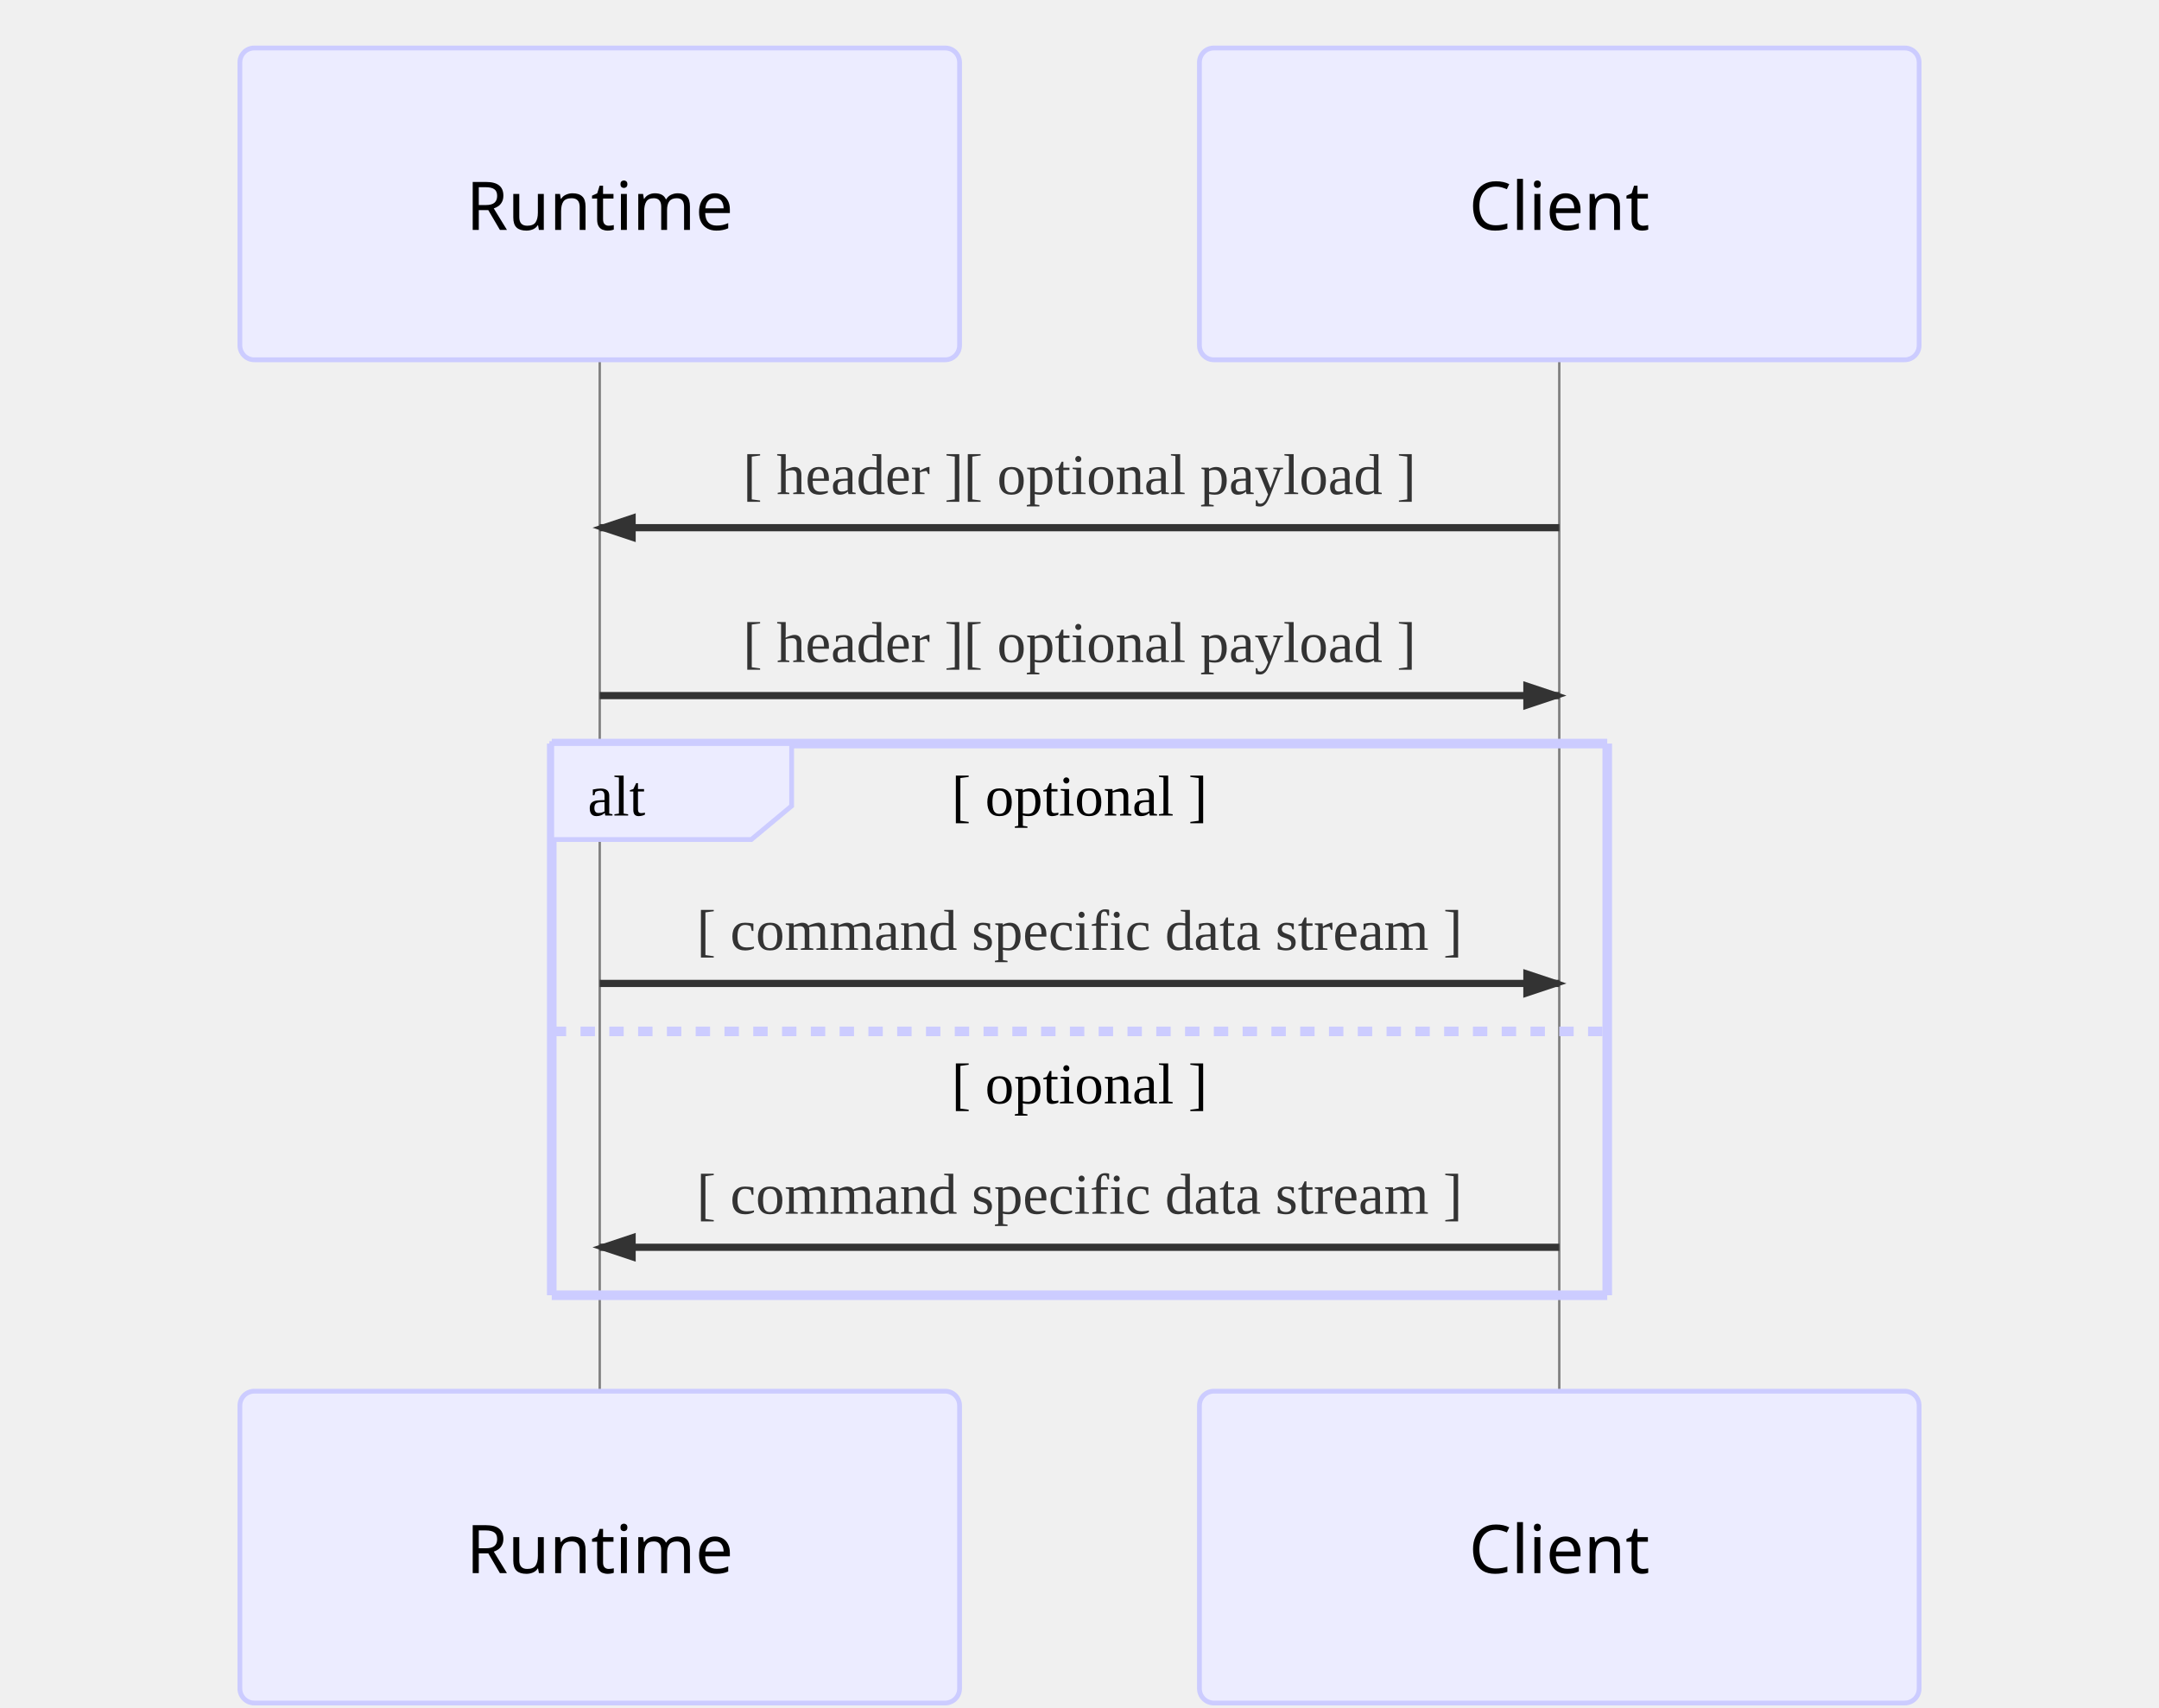
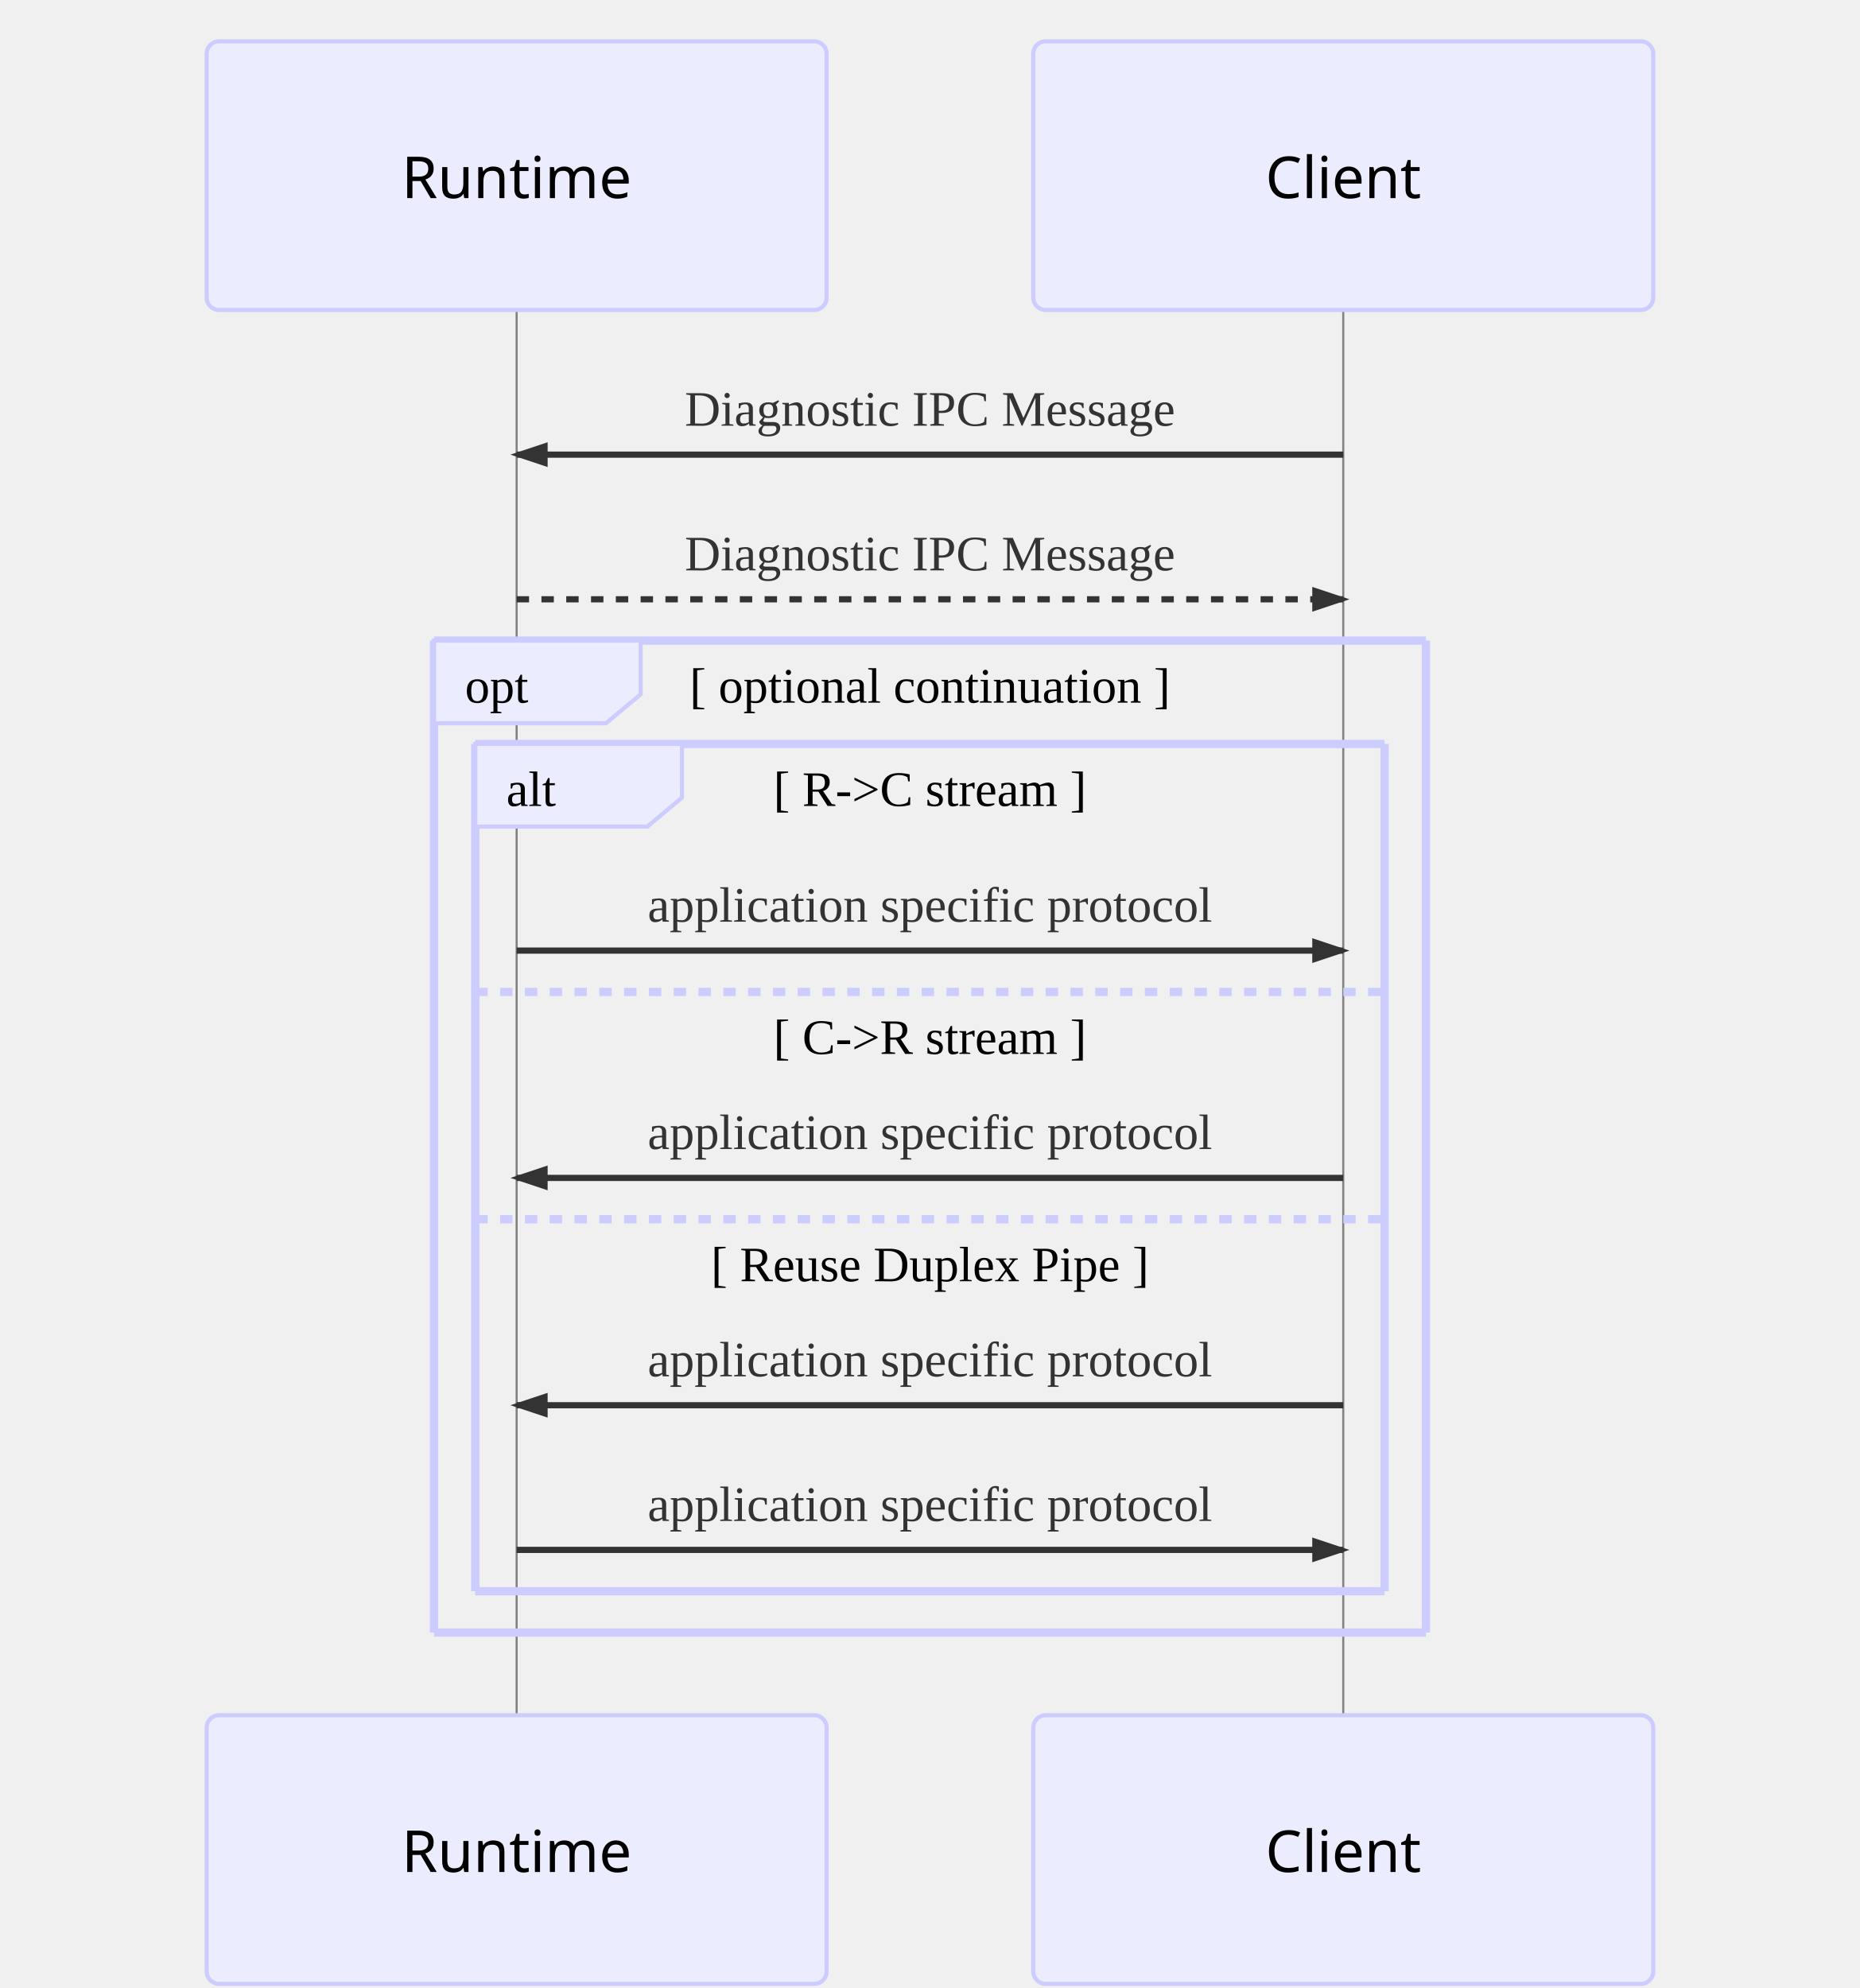
- <svg xmlns="http://www.w3.org/2000/svg" id="mermaid-1556583345595" width="100%" height="100%" style="max-width:450px;" viewBox="-50 -10 450 356">
+ <svg xmlns="http://www.w3.org/2000/svg" id="mermaid-1557353172886" width="100%" height="100%" style="max-width:450px;" viewBox="-50 -10 450 481">
  <style>


- #mermaid-1556583345595 .label {
+ #mermaid-1557353172886 .label {
  font-family: 'trebuchet ms', verdana, arial;
  color: #333; }

- #mermaid-1556583345595 .node rect,
- #mermaid-1556583345595 .node circle,
- #mermaid-1556583345595 .node ellipse,
- #mermaid-1556583345595 .node polygon {
+ #mermaid-1557353172886 .node rect,
+ #mermaid-1557353172886 .node circle,
+ #mermaid-1557353172886 .node ellipse,
+ #mermaid-1557353172886 .node polygon {
  fill: #ECECFF;
  stroke: #9370DB;
  stroke-width: 1px; }

- #mermaid-1556583345595 .node.clickable {
+ #mermaid-1557353172886 .node.clickable {
  cursor: pointer; }

- #mermaid-1556583345595 .arrowheadPath {
+ #mermaid-1557353172886 .arrowheadPath {
  fill: #333333; }

- #mermaid-1556583345595 .edgePath .path {
+ #mermaid-1557353172886 .edgePath .path {
  stroke: #333333;
  stroke-width: 1.5px; }

- #mermaid-1556583345595 .edgeLabel {
+ #mermaid-1557353172886 .edgeLabel {
  background-color: #e8e8e8; }

- #mermaid-1556583345595 .cluster rect {
+ #mermaid-1557353172886 .cluster rect {
  fill: #ffffde !important;
  stroke: #aaaa33 !important;
  stroke-width: 1px !important; }

- #mermaid-1556583345595 .cluster text {
-   fill: #333; }
- 
- #mermaid-1556583345595 div.mermaidTooltip {
+ #mermaid-1557353172886 .cluster text {
+   fill: #333; }
+ 
+ #mermaid-1557353172886 div.mermaidTooltip {
  position: absolute;
  text-align: center;
  max-width: 200px;
  padding: 2px;
  font-family: 'trebuchet ms', verdana, arial;
  font-size: 12px;
  background: #ffffde;
  border: 1px solid #aaaa33;
  border-radius: 2px;
  pointer-events: none;
  z-index: 100; }

- #mermaid-1556583345595 .actor {
+ #mermaid-1557353172886 .actor {
  stroke: #CCCCFF;
  fill: #ECECFF; }

- #mermaid-1556583345595 text.actor {
+ #mermaid-1557353172886 text.actor {
  fill: black;
  stroke: none; }

- #mermaid-1556583345595 .actor-line {
+ #mermaid-1557353172886 .actor-line {
  stroke: grey; }

- #mermaid-1556583345595 .messageLine0 {
+ #mermaid-1557353172886 .messageLine0 {
  stroke-width: 1.5;
  stroke-dasharray: '2 2';
  stroke: #333; }

- #mermaid-1556583345595 .messageLine1 {
+ #mermaid-1557353172886 .messageLine1 {
  stroke-width: 1.5;
  stroke-dasharray: '2 2';
  stroke: #333; }

- #mermaid-1556583345595 #arrowhead {
-   fill: #333; }
- 
- #mermaid-1556583345595 #crosshead path {
+ #mermaid-1557353172886 #arrowhead {
+   fill: #333; }
+ 
+ #mermaid-1557353172886 #crosshead path {
  fill: #333 !important;
  stroke: #333 !important; }

- #mermaid-1556583345595 .messageText {
+ #mermaid-1557353172886 .messageText {
  fill: #333;
  stroke: none; }

- #mermaid-1556583345595 .labelBox {
+ #mermaid-1557353172886 .labelBox {
  stroke: #CCCCFF;
  fill: #ECECFF; }

- #mermaid-1556583345595 .labelText {
+ #mermaid-1557353172886 .labelText {
  fill: black;
  stroke: none; }

- #mermaid-1556583345595 .loopText {
+ #mermaid-1557353172886 .loopText {
  fill: black;
  stroke: none; }

- #mermaid-1556583345595 .loopLine {
+ #mermaid-1557353172886 .loopLine {
  stroke-width: 2;
  stroke-dasharray: '2 2';
  stroke: #CCCCFF; }

- #mermaid-1556583345595 .note {
+ #mermaid-1557353172886 .note {
  stroke: #aaaa33;
  fill: #fff5ad; }

- #mermaid-1556583345595 .noteText {
+ #mermaid-1557353172886 .noteText {
  fill: black;
  stroke: none;
  font-family: 'trebuchet ms', verdana, arial;
  font-size: 14px; }

- #mermaid-1556583345595 .activation0 {
+ #mermaid-1557353172886 .activation0 {
  fill: #f4f4f4;
  stroke: #666; }

- #mermaid-1556583345595 .activation1 {
+ #mermaid-1557353172886 .activation1 {
  fill: #f4f4f4;
  stroke: #666; }

- #mermaid-1556583345595 .activation2 {
+ #mermaid-1557353172886 .activation2 {
  fill: #f4f4f4;
  stroke: #666; }


- #mermaid-1556583345595 .section {
+ #mermaid-1557353172886 .section {
  stroke: none;
  opacity: 0.2; }

- #mermaid-1556583345595 .section0 {
+ #mermaid-1557353172886 .section0 {
  fill: rgba(102, 102, 255, 0.49); }

- #mermaid-1556583345595 .section2 {
+ #mermaid-1557353172886 .section2 {
  fill: #fff400; }

- #mermaid-1556583345595 .section1,
- #mermaid-1556583345595 .section3 {
+ #mermaid-1557353172886 .section1,
+ #mermaid-1557353172886 .section3 {
  fill: white;
  opacity: 0.2; }

- #mermaid-1556583345595 .sectionTitle0 {
-   fill: #333; }
- 
- #mermaid-1556583345595 .sectionTitle1 {
-   fill: #333; }
- 
- #mermaid-1556583345595 .sectionTitle2 {
-   fill: #333; }
- 
- #mermaid-1556583345595 .sectionTitle3 {
-   fill: #333; }
- 
- #mermaid-1556583345595 .sectionTitle {
+ #mermaid-1557353172886 .sectionTitle0 {
+   fill: #333; }
+ 
+ #mermaid-1557353172886 .sectionTitle1 {
+   fill: #333; }
+ 
+ #mermaid-1557353172886 .sectionTitle2 {
+   fill: #333; }
+ 
+ #mermaid-1557353172886 .sectionTitle3 {
+   fill: #333; }
+ 
+ #mermaid-1557353172886 .sectionTitle {
  text-anchor: start;
  font-size: 11px;
  text-height: 14px; }


- #mermaid-1556583345595 .grid .tick {
+ #mermaid-1557353172886 .grid .tick {
  stroke: lightgrey;
  opacity: 0.3;
  shape-rendering: crispEdges; }

- #mermaid-1556583345595 .grid path {
+ #mermaid-1557353172886 .grid path {
  stroke-width: 0; }


- #mermaid-1556583345595 .today {
+ #mermaid-1557353172886 .today {
  fill: none;
  stroke: red;
  stroke-width: 2px; }



- #mermaid-1556583345595 .task {
+ #mermaid-1557353172886 .task {
  stroke-width: 2; }

- #mermaid-1556583345595 .taskText {
+ #mermaid-1557353172886 .taskText {
  text-anchor: middle;
  font-size: 11px; }

- #mermaid-1556583345595 .taskTextOutsideRight {
+ #mermaid-1557353172886 .taskTextOutsideRight {
  fill: black;
  text-anchor: start;
  font-size: 11px; }

- #mermaid-1556583345595 .taskTextOutsideLeft {
+ #mermaid-1557353172886 .taskTextOutsideLeft {
  fill: black;
  text-anchor: end;
  font-size: 11px; }


- #mermaid-1556583345595 .taskText0,
- #mermaid-1556583345595 .taskText1,
- #mermaid-1556583345595 .taskText2,
- #mermaid-1556583345595 .taskText3 {
+ #mermaid-1557353172886 .taskText0,
+ #mermaid-1557353172886 .taskText1,
+ #mermaid-1557353172886 .taskText2,
+ #mermaid-1557353172886 .taskText3 {
  fill: white; }

- #mermaid-1556583345595 .task0,
- #mermaid-1556583345595 .task1,
- #mermaid-1556583345595 .task2,
- #mermaid-1556583345595 .task3 {
+ #mermaid-1557353172886 .task0,
+ #mermaid-1557353172886 .task1,
+ #mermaid-1557353172886 .task2,
+ #mermaid-1557353172886 .task3 {
  fill: #8a90dd;
  stroke: #534fbc; }

- #mermaid-1556583345595 .taskTextOutside0,
- #mermaid-1556583345595 .taskTextOutside2 {
+ #mermaid-1557353172886 .taskTextOutside0,
+ #mermaid-1557353172886 .taskTextOutside2 {
  fill: black; }

- #mermaid-1556583345595 .taskTextOutside1,
- #mermaid-1556583345595 .taskTextOutside3 {
+ #mermaid-1557353172886 .taskTextOutside1,
+ #mermaid-1557353172886 .taskTextOutside3 {
  fill: black; }


- #mermaid-1556583345595 .active0,
- #mermaid-1556583345595 .active1,
- #mermaid-1556583345595 .active2,
- #mermaid-1556583345595 .active3 {
+ #mermaid-1557353172886 .active0,
+ #mermaid-1557353172886 .active1,
+ #mermaid-1557353172886 .active2,
+ #mermaid-1557353172886 .active3 {
  fill: #bfc7ff;
  stroke: #534fbc; }

- #mermaid-1556583345595 .activeText0,
- #mermaid-1556583345595 .activeText1,
- #mermaid-1556583345595 .activeText2,
- #mermaid-1556583345595 .activeText3 {
+ #mermaid-1557353172886 .activeText0,
+ #mermaid-1557353172886 .activeText1,
+ #mermaid-1557353172886 .activeText2,
+ #mermaid-1557353172886 .activeText3 {
  fill: black !important; }


- #mermaid-1556583345595 .done0,
- #mermaid-1556583345595 .done1,
- #mermaid-1556583345595 .done2,
- #mermaid-1556583345595 .done3 {
+ #mermaid-1557353172886 .done0,
+ #mermaid-1557353172886 .done1,
+ #mermaid-1557353172886 .done2,
+ #mermaid-1557353172886 .done3 {
  stroke: grey;
  fill: lightgrey;
  stroke-width: 2; }

- #mermaid-1556583345595 .doneText0,
- #mermaid-1556583345595 .doneText1,
- #mermaid-1556583345595 .doneText2,
- #mermaid-1556583345595 .doneText3 {
+ #mermaid-1557353172886 .doneText0,
+ #mermaid-1557353172886 .doneText1,
+ #mermaid-1557353172886 .doneText2,
+ #mermaid-1557353172886 .doneText3 {
  fill: black !important; }


- #mermaid-1556583345595 .crit0,
- #mermaid-1556583345595 .crit1,
- #mermaid-1556583345595 .crit2,
- #mermaid-1556583345595 .crit3 {
+ #mermaid-1557353172886 .crit0,
+ #mermaid-1557353172886 .crit1,
+ #mermaid-1557353172886 .crit2,
+ #mermaid-1557353172886 .crit3 {
  stroke: #ff8888;
  fill: red;
  stroke-width: 2; }

- #mermaid-1556583345595 .activeCrit0,
- #mermaid-1556583345595 .activeCrit1,
- #mermaid-1556583345595 .activeCrit2,
- #mermaid-1556583345595 .activeCrit3 {
+ #mermaid-1557353172886 .activeCrit0,
+ #mermaid-1557353172886 .activeCrit1,
+ #mermaid-1557353172886 .activeCrit2,
+ #mermaid-1557353172886 .activeCrit3 {
  stroke: #ff8888;
  fill: #bfc7ff;
  stroke-width: 2; }

- #mermaid-1556583345595 .doneCrit0,
- #mermaid-1556583345595 .doneCrit1,
- #mermaid-1556583345595 .doneCrit2,
- #mermaid-1556583345595 .doneCrit3 {
+ #mermaid-1557353172886 .doneCrit0,
+ #mermaid-1557353172886 .doneCrit1,
+ #mermaid-1557353172886 .doneCrit2,
+ #mermaid-1557353172886 .doneCrit3 {
  stroke: #ff8888;
  fill: lightgrey;
  stroke-width: 2;
  cursor: pointer;
  shape-rendering: crispEdges; }

- #mermaid-1556583345595 .doneCritText0,
- #mermaid-1556583345595 .doneCritText1,
- #mermaid-1556583345595 .doneCritText2,
- #mermaid-1556583345595 .doneCritText3 {
+ #mermaid-1557353172886 .doneCritText0,
+ #mermaid-1557353172886 .doneCritText1,
+ #mermaid-1557353172886 .doneCritText2,
+ #mermaid-1557353172886 .doneCritText3 {
  fill: black !important; }

- #mermaid-1556583345595 .activeCritText0,
- #mermaid-1556583345595 .activeCritText1,
- #mermaid-1556583345595 .activeCritText2,
- #mermaid-1556583345595 .activeCritText3 {
+ #mermaid-1557353172886 .activeCritText0,
+ #mermaid-1557353172886 .activeCritText1,
+ #mermaid-1557353172886 .activeCritText2,
+ #mermaid-1557353172886 .activeCritText3 {
  fill: black !important; }

- #mermaid-1556583345595 .titleText {
+ #mermaid-1557353172886 .titleText {
  text-anchor: middle;
  font-size: 18px;
  fill: black; }

- #mermaid-1556583345595 g.classGroup text {
+ #mermaid-1557353172886 g.classGroup text {
  fill: #9370DB;
  stroke: none;
  font-family: 'trebuchet ms', verdana, arial;
  font-size: 10px; }

- #mermaid-1556583345595 g.classGroup rect {
+ #mermaid-1557353172886 g.classGroup rect {
  fill: #ECECFF;
  stroke: #9370DB; }

- #mermaid-1556583345595 g.classGroup line {
-   stroke: #9370DB;
-   stroke-width: 1; }
- 
- #mermaid-1556583345595 .classLabel .box {
+ #mermaid-1557353172886 g.classGroup line {
+   stroke: #9370DB;
+   stroke-width: 1; }
+ 
+ #mermaid-1557353172886 .classLabel .box {
  stroke: none;
  stroke-width: 0;
  fill: #ECECFF;
  opacity: 0.5; }

- #mermaid-1556583345595 .classLabel .label {
+ #mermaid-1557353172886 .classLabel .label {
  fill: #9370DB;
  font-size: 10px; }

- #mermaid-1556583345595 .relation {
+ #mermaid-1557353172886 .relation {
  stroke: #9370DB;
  stroke-width: 1;
  fill: none; }

- #mermaid-1556583345595 #compositionStart {
-   fill: #9370DB;
-   stroke: #9370DB;
-   stroke-width: 1; }
- 
- #mermaid-1556583345595 #compositionEnd {
-   fill: #9370DB;
-   stroke: #9370DB;
-   stroke-width: 1; }
- 
- #mermaid-1556583345595 #aggregationStart {
+ #mermaid-1557353172886 #compositionStart {
+   fill: #9370DB;
+   stroke: #9370DB;
+   stroke-width: 1; }
+ 
+ #mermaid-1557353172886 #compositionEnd {
+   fill: #9370DB;
+   stroke: #9370DB;
+   stroke-width: 1; }
+ 
+ #mermaid-1557353172886 #aggregationStart {
  fill: #ECECFF;
  stroke: #9370DB;
  stroke-width: 1; }

- #mermaid-1556583345595 #aggregationEnd {
+ #mermaid-1557353172886 #aggregationEnd {
  fill: #ECECFF;
  stroke: #9370DB;
  stroke-width: 1; }

- #mermaid-1556583345595 #dependencyStart {
-   fill: #9370DB;
-   stroke: #9370DB;
-   stroke-width: 1; }
- 
- #mermaid-1556583345595 #dependencyEnd {
-   fill: #9370DB;
-   stroke: #9370DB;
-   stroke-width: 1; }
- 
- #mermaid-1556583345595 #extensionStart {
-   fill: #9370DB;
-   stroke: #9370DB;
-   stroke-width: 1; }
- 
- #mermaid-1556583345595 #extensionEnd {
-   fill: #9370DB;
-   stroke: #9370DB;
-   stroke-width: 1; }
- 
- #mermaid-1556583345595 .commit-id,
- #mermaid-1556583345595 .commit-msg,
- #mermaid-1556583345595 .branch-label {
+ #mermaid-1557353172886 #dependencyStart {
+   fill: #9370DB;
+   stroke: #9370DB;
+   stroke-width: 1; }
+ 
+ #mermaid-1557353172886 #dependencyEnd {
+   fill: #9370DB;
+   stroke: #9370DB;
+   stroke-width: 1; }
+ 
+ #mermaid-1557353172886 #extensionStart {
+   fill: #9370DB;
+   stroke: #9370DB;
+   stroke-width: 1; }
+ 
+ #mermaid-1557353172886 #extensionEnd {
+   fill: #9370DB;
+   stroke: #9370DB;
+   stroke-width: 1; }
+ 
+ #mermaid-1557353172886 .commit-id,
+ #mermaid-1557353172886 .commit-msg,
+ #mermaid-1557353172886 .branch-label {
  fill: lightgrey;
  color: lightgrey; }
</style>
-   <style>#mermaid-1556583345595 {
+   <style>#mermaid-1557353172886 {
    color: rgba(0, 0, 0, 0.65);
    font: ;
  }</style>
  <g />
  <g>
-     <line id="actor154" x1="75" y1="5" x2="75" y2="345" class="actor-line" stroke-width="0.5px" stroke="#999" />
+     <line id="actor1077" x1="75" y1="5" x2="75" y2="470" class="actor-line" stroke-width="0.5px" stroke="#999" />
    <rect x="0" y="0" fill="#eaeaea" stroke="#666" width="150" height="65" rx="3" ry="3" class="actor" />
    <text x="75" y="32.5" dominant-baseline="central" alignment-baseline="central" class="actor" style="text-anchor: middle; font-size: 14px; font-family: Open-Sans, sans-serif;">
      <tspan x="75" dy="0">Runtime</tspan>
    </text>
  </g>
  <g>
-     <line id="actor155" x1="275" y1="5" x2="275" y2="345" class="actor-line" stroke-width="0.5px" stroke="#999" />
+     <line id="actor1078" x1="275" y1="5" x2="275" y2="470" class="actor-line" stroke-width="0.5px" stroke="#999" />
    <rect x="200" y="0" fill="#eaeaea" stroke="#666" width="150" height="65" rx="3" ry="3" class="actor" />
    <text x="275" y="32.5" dominant-baseline="central" alignment-baseline="central" class="actor" style="text-anchor: middle; font-size: 14px; font-family: Open-Sans, sans-serif;">
      <tspan x="275" dy="0">Client</tspan>
    </text>
  </g>
  <defs>
    <marker id="arrowhead" refX="5" refY="2" markerWidth="6" markerHeight="4" orient="auto">
      <path d="M 0,0 V 4 L6,2 Z" />
    </marker>
  </defs>
  <defs>
    <marker id="crosshead" markerWidth="15" markerHeight="8" orient="auto" refX="16" refY="4">
      <path fill="black" stroke="#000000" stroke-width="1px" d="M 9,2 V 6 L16,4 Z" style="stroke-dasharray: 0, 0;" />
      <path fill="none" stroke="#000000" stroke-width="1px" d="M 0,1 L 6,7 M 6,1 L 0,7" style="stroke-dasharray: 0, 0;" />
    </marker>
  </defs>
  <g>
-     <text x="175" y="93" class="messageText" style="text-anchor: middle;">[ header ][ optional payload ]</text>
+     <text x="175" y="93" class="messageText" style="text-anchor: middle;">Diagnostic IPC Message</text>
    <line x1="275" y1="100" x2="75" y2="100" class="messageLine0" stroke-width="2" stroke="black" marker-end="url(#arrowhead)" style="fill: none;" />
  </g>
  <g>
-     <text x="175" y="128" class="messageText" style="text-anchor: middle;">[ header ][ optional payload ]</text>
-     <line x1="75" y1="135" x2="275" y2="135" class="messageLine0" stroke-width="2" stroke="black" marker-end="url(#arrowhead)" style="fill: none;" />
-   </g>
-   <g>
-     <text x="175" y="188" class="messageText" style="text-anchor: middle;">[ command specific data stream ]</text>
-     <line x1="75" y1="195" x2="275" y2="195" class="messageLine0" stroke-width="2" stroke="black" marker-end="url(#arrowhead)" style="fill: none;" />
-   </g>
-   <g>
-     <text x="175" y="243" class="messageText" style="text-anchor: middle;">[ command specific data stream ]</text>
-     <line x1="275" y1="250" x2="75" y2="250" class="messageLine0" stroke-width="2" stroke="black" marker-end="url(#arrowhead)" style="fill: none;" />
-   </g>
-   <g>
-     <line x1="65" y1="145" x2="285" y2="145" class="loopLine" />
-     <line x1="285" y1="145" x2="285" y2="260" class="loopLine" />
-     <line x1="65" y1="260" x2="285" y2="260" class="loopLine" />
-     <line x1="65" y1="145" x2="65" y2="260" class="loopLine" />
-     <line x1="65" y1="205" x2="285" y2="205" class="loopLine" style="stroke-dasharray: 3, 3;" />
-     <polygon points="65,145 115,145 115,158 106.6,165 65,165" class="labelBox" />
-     <text x="72.5" y="160" fill="black" class="labelText">
+     <text x="175" y="128" class="messageText" style="text-anchor: middle;">Diagnostic IPC Message</text>
+     <line x1="75" y1="135" x2="275" y2="135" class="messageLine1" stroke-width="2" stroke="black" marker-end="url(#arrowhead)" style="stroke-dasharray: 3, 3; fill: none;" />
+   </g>
+   <g>
+     <text x="175" y="213" class="messageText" style="text-anchor: middle;">application specific protocol</text>
+     <line x1="75" y1="220" x2="275" y2="220" class="messageLine0" stroke-width="2" stroke="black" marker-end="url(#arrowhead)" style="fill: none;" />
+   </g>
+   <g>
+     <text x="175" y="268" class="messageText" style="text-anchor: middle;">application specific protocol</text>
+     <line x1="275" y1="275" x2="75" y2="275" class="messageLine0" stroke-width="2" stroke="black" marker-end="url(#arrowhead)" style="fill: none;" />
+   </g>
+   <g>
+     <text x="175" y="323" class="messageText" style="text-anchor: middle;">application specific protocol</text>
+     <line x1="275" y1="330" x2="75" y2="330" class="messageLine0" stroke-width="2" stroke="black" marker-end="url(#arrowhead)" style="fill: none;" />
+   </g>
+   <g>
+     <text x="175" y="358" class="messageText" style="text-anchor: middle;">application specific protocol</text>
+     <line x1="75" y1="365" x2="275" y2="365" class="messageLine0" stroke-width="2" stroke="black" marker-end="url(#arrowhead)" style="fill: none;" />
+   </g>
+   <g>
+     <line x1="65" y1="170" x2="285" y2="170" class="loopLine" />
+     <line x1="285" y1="170" x2="285" y2="375" class="loopLine" />
+     <line x1="65" y1="375" x2="285" y2="375" class="loopLine" />
+     <line x1="65" y1="170" x2="65" y2="375" class="loopLine" />
+     <line x1="65" y1="230" x2="285" y2="230" class="loopLine" style="stroke-dasharray: 3, 3;" />
+     <line x1="65" y1="285" x2="285" y2="285" class="loopLine" style="stroke-dasharray: 3, 3;" />
+     <polygon points="65,170 115,170 115,183 106.6,190 65,190" class="labelBox" />
+     <text x="72.5" y="185" fill="black" class="labelText">
      <tspan x="72.5" fill="black">alt</tspan>
    </text>
+     <text x="175" y="185" fill="black" class="loopText" style="text-anchor: middle;">
+       <tspan x="175" fill="black">[ R-&gt;C stream ]</tspan>
+     </text>
+     <text x="175" y="245" fill="black" class="loopText" style="text-anchor: middle;">
+       <tspan x="175" fill="black">[ C-&gt;R stream ]</tspan>
+     </text>
+     <text x="175" y="300" fill="black" class="loopText" style="text-anchor: middle;">
+       <tspan x="175" fill="black">[ Reuse Duplex Pipe ]</tspan>
+     </text>
+   </g>
+   <g>
+     <line x1="55" y1="145" x2="295" y2="145" class="loopLine" />
+     <line x1="295" y1="145" x2="295" y2="385" class="loopLine" />
+     <line x1="55" y1="385" x2="295" y2="385" class="loopLine" />
+     <line x1="55" y1="145" x2="55" y2="385" class="loopLine" />
+     <polygon points="55,145 105,145 105,158 96.6,165 55,165" class="labelBox" />
+     <text x="62.5" y="160" fill="black" class="labelText">
+       <tspan x="62.5" fill="black">opt</tspan>
+     </text>
    <text x="175" y="160" fill="black" class="loopText" style="text-anchor: middle;">
-       <tspan x="175" fill="black">[ optional ]</tspan>
-     </text>
-     <text x="175" y="220" fill="black" class="loopText" style="text-anchor: middle;">
-       <tspan x="175" fill="black">[ optional ]</tspan>
-     </text>
-   </g>
-   <g>
-     <rect x="0" y="280" fill="#eaeaea" stroke="#666" width="150" height="65" rx="3" ry="3" class="actor" />
-     <text x="75" y="312.5" dominant-baseline="central" alignment-baseline="central" class="actor" style="text-anchor: middle; font-size: 14px; font-family: Open-Sans, sans-serif;">
+       <tspan x="175" fill="black">[ optional continuation ]</tspan>
+     </text>
+   </g>
+   <g>
+     <rect x="0" y="405" fill="#eaeaea" stroke="#666" width="150" height="65" rx="3" ry="3" class="actor" />
+     <text x="75" y="437.5" dominant-baseline="central" alignment-baseline="central" class="actor" style="text-anchor: middle; font-size: 14px; font-family: Open-Sans, sans-serif;">
      <tspan x="75" dy="0">Runtime</tspan>
    </text>
  </g>
  <g>
-     <rect x="200" y="280" fill="#eaeaea" stroke="#666" width="150" height="65" rx="3" ry="3" class="actor" />
-     <text x="275" y="312.5" dominant-baseline="central" alignment-baseline="central" class="actor" style="text-anchor: middle; font-size: 14px; font-family: Open-Sans, sans-serif;">
+     <rect x="200" y="405" fill="#eaeaea" stroke="#666" width="150" height="65" rx="3" ry="3" class="actor" />
+     <text x="275" y="437.5" dominant-baseline="central" alignment-baseline="central" class="actor" style="text-anchor: middle; font-size: 14px; font-family: Open-Sans, sans-serif;">
      <tspan x="275" dy="0">Client</tspan>
    </text>
  </g>
</svg>
